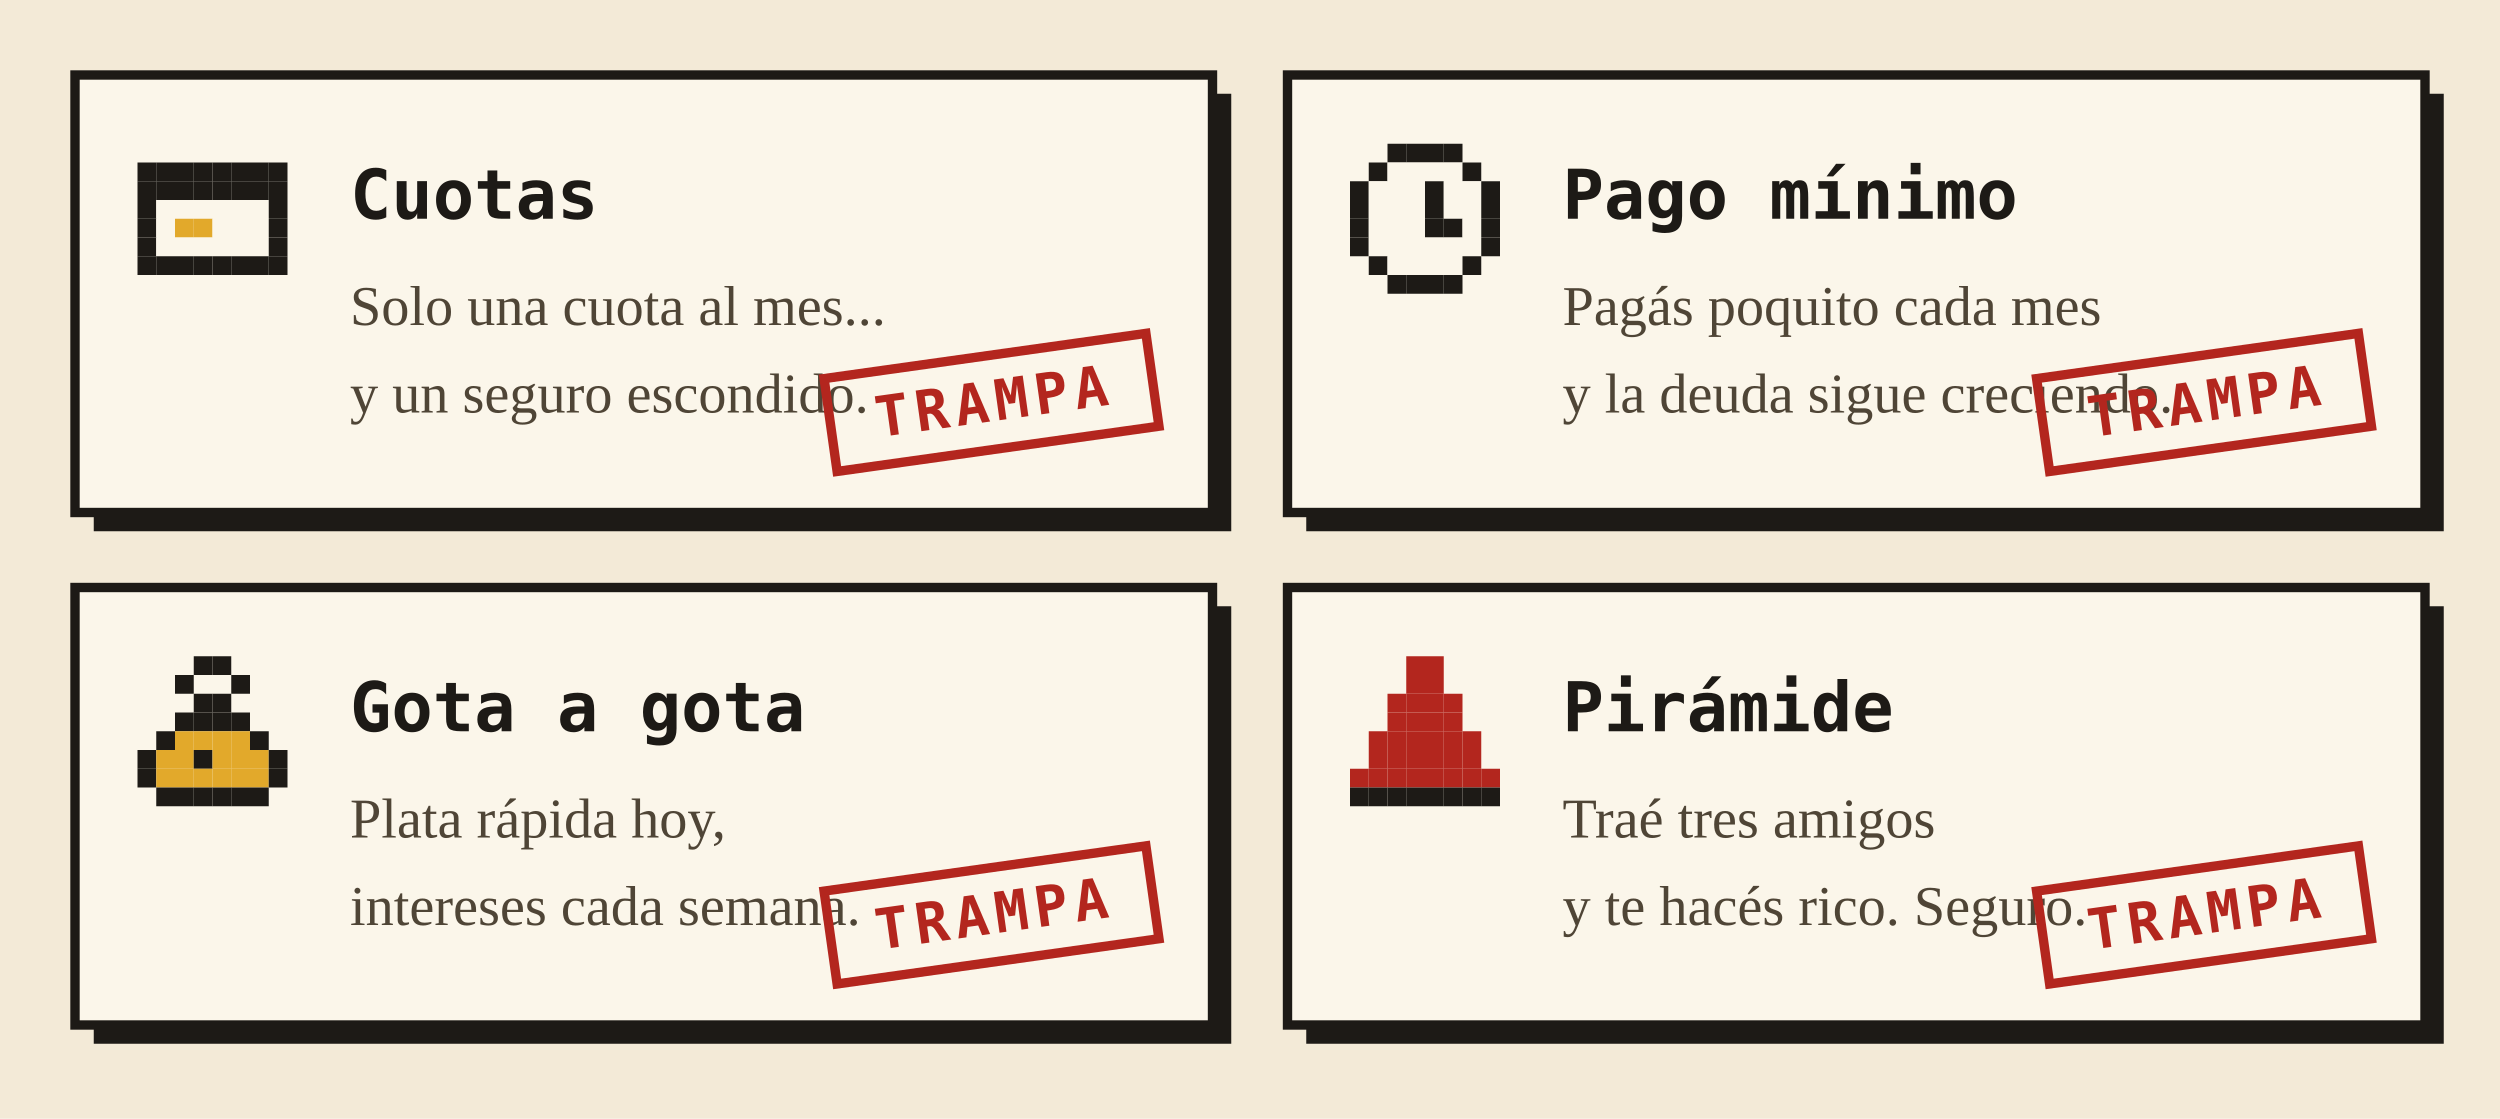
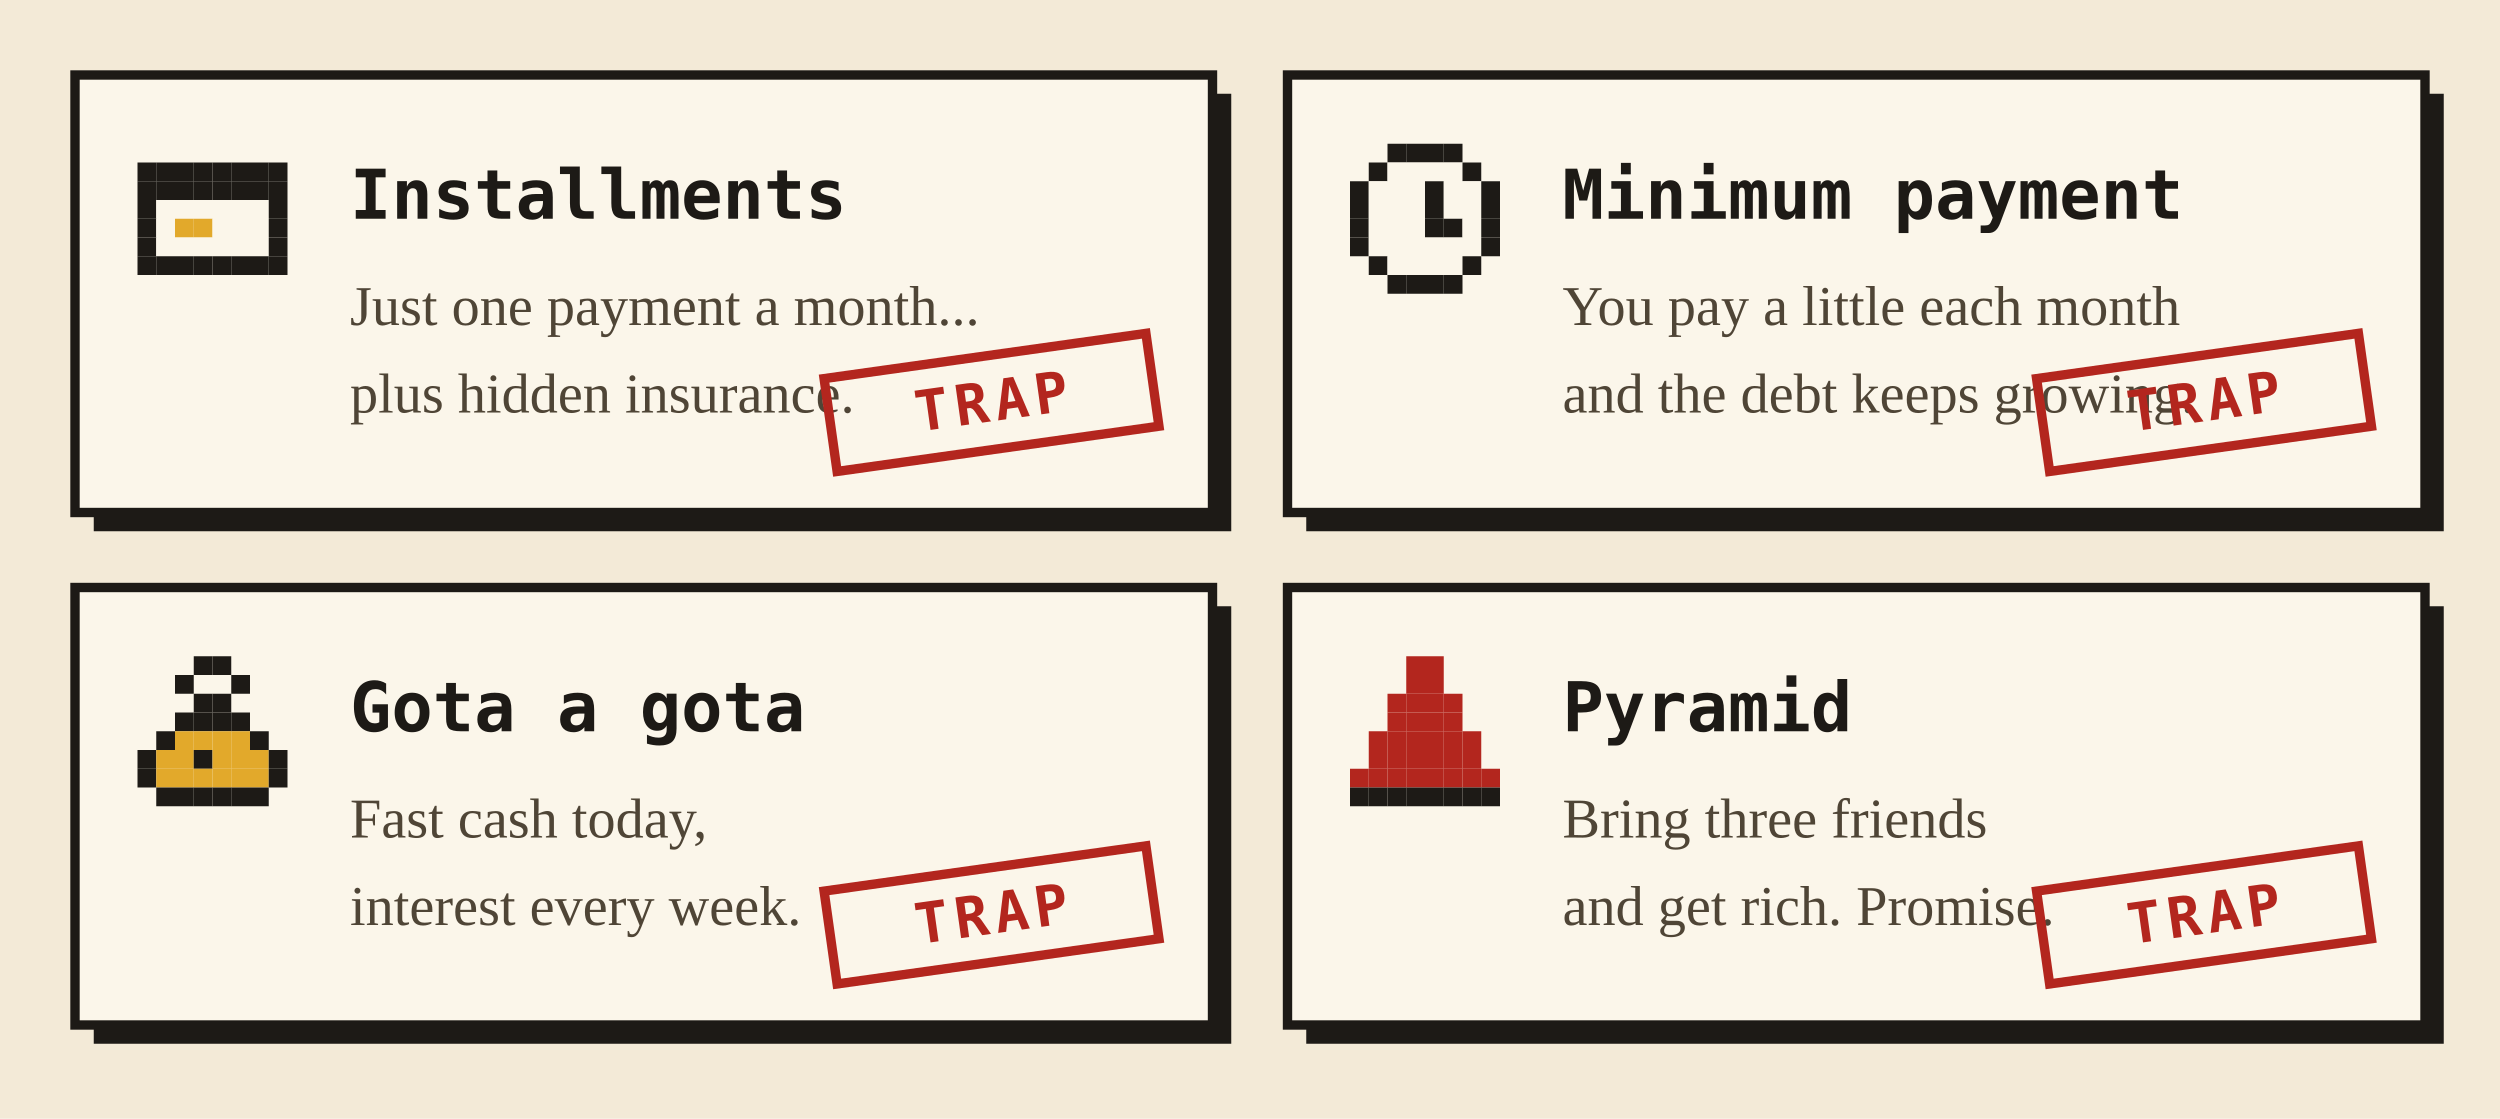
<svg xmlns="http://www.w3.org/2000/svg" viewBox="0 0 800 358" width="800" height="358" role="img" aria-labelledby="t d">
  <style>
    .h { font: 800 30px ui-monospace, "Cascadia Mono", Consolas, Menlo, "DejaVu Sans Mono", monospace; fill: #1d1a16; letter-spacing: 1px; }
    .num { font: 700 18px ui-monospace, "Cascadia Mono", Consolas, Menlo, "DejaVu Sans Mono", monospace; fill: #b3261e; }
    .title { font: 800 56px ui-monospace, "Cascadia Mono", Consolas, Menlo, "DejaVu Sans Mono", monospace; fill: #1d1a16; letter-spacing: 2px; }
    .tagline { font: italic 500 24px Georgia, "Iowan Old Style", "Times New Roman", serif; fill: #4f4536; }
    .event { font: 700 16px ui-monospace, "Cascadia Mono", Consolas, Menlo, "DejaVu Sans Mono", monospace; fill: #fbf6ea; letter-spacing: 1px; }
    .label { font: 800 22px ui-monospace, "Cascadia Mono", Consolas, Menlo, "DejaVu Sans Mono", monospace; fill: #1d1a16; }
    .label-sm { font: 800 20px ui-monospace, "Cascadia Mono", Consolas, Menlo, "DejaVu Sans Mono", monospace; fill: #1d1a16; }
    .detail { font: 500 18px Georgia, "Iowan Old Style", "Times New Roman", serif; fill: #4f4536; }
    .detail-sm { font: 500 16px Georgia, "Iowan Old Style", "Times New Roman", serif; fill: #4f4536; }
    .step { font: 700 14px ui-monospace, "Cascadia Mono", Consolas, Menlo, "DejaVu Sans Mono", monospace; fill: #b3261e; }
    .pct { font: 800 24px ui-monospace, "Cascadia Mono", Consolas, Menlo, "DejaVu Sans Mono", monospace; fill: #b3261e; }
    .stamp { font: 800 18px ui-monospace, "Cascadia Mono", Consolas, Menlo, "DejaVu Sans Mono", monospace; fill: #b3261e; letter-spacing: 2px; }
    .rule { font: 500 18px Georgia, "Iowan Old Style", "Times New Roman", serif; fill: #1d1a16; }
    .strong { font-weight: 700; }
    .blink { animation: blink 1s steps(1) infinite; }
    .bob { animation: bob 1.2s steps(1) infinite; }
    @keyframes blink { 50% { opacity: 0; } }
    @keyframes bob { 50% { transform: translateY(-6px); } }
    .stamp0 { animation: stamp0 8s steps(1) infinite; }
    @keyframes stamp0 { 0% { opacity: 0; } 10% { opacity: 1; } 92% { opacity: 0; } }
    .stamp1 { animation: stamp1 8s steps(1) infinite; }
    @keyframes stamp1 { 0% { opacity: 0; } 28% { opacity: 1; } 92% { opacity: 0; } }
    .stamp2 { animation: stamp2 8s steps(1) infinite; }
    @keyframes stamp2 { 0% { opacity: 0; } 46% { opacity: 1; } 92% { opacity: 0; } }
    .stamp3 { animation: stamp3 8s steps(1) infinite; }
    @keyframes stamp3 { 0% { opacity: 0; } 64% { opacity: 1; } 92% { opacity: 0; } }
    @media (prefers-reduced-motion: reduce) {
      * { animation: none !important; }
      .hide-still { opacity: 0; }
    }
  </style>
  <rect x="0" y="0" width="800" height="358" fill="#f3ead7" />
  <rect x="30" y="30" width="364" height="140" fill="#1d1a16" />
  <rect x="24" y="24" width="364" height="140" fill="#fbf6ea" stroke="#1d1a16" stroke-width="3" />
  <g class="bob" style="animation-delay: 0s">
    <rect x="44" y="52" width="6" height="6" fill="#1d1a16" />
    <rect x="50" y="52" width="6" height="6" fill="#1d1a16" />
    <rect x="56" y="52" width="6" height="6" fill="#1d1a16" />
    <rect x="62" y="52" width="6" height="6" fill="#1d1a16" />
    <rect x="68" y="52" width="6" height="6" fill="#1d1a16" />
    <rect x="74" y="52" width="6" height="6" fill="#1d1a16" />
    <rect x="80" y="52" width="6" height="6" fill="#1d1a16" />
    <rect x="86" y="52" width="6" height="6" fill="#1d1a16" />
    <rect x="44" y="58" width="6" height="6" fill="#1d1a16" />
    <rect x="50" y="58" width="6" height="6" fill="#1d1a16" />
    <rect x="56" y="58" width="6" height="6" fill="#1d1a16" />
    <rect x="62" y="58" width="6" height="6" fill="#1d1a16" />
    <rect x="68" y="58" width="6" height="6" fill="#1d1a16" />
    <rect x="74" y="58" width="6" height="6" fill="#1d1a16" />
    <rect x="80" y="58" width="6" height="6" fill="#1d1a16" />
    <rect x="86" y="58" width="6" height="6" fill="#1d1a16" />
    <rect x="44" y="64" width="6" height="6" fill="#1d1a16" />
    <rect x="50" y="64" width="6" height="6" fill="#fbf6ea" />
    <rect x="56" y="64" width="6" height="6" fill="#fbf6ea" />
    <rect x="62" y="64" width="6" height="6" fill="#fbf6ea" />
    <rect x="68" y="64" width="6" height="6" fill="#fbf6ea" />
    <rect x="74" y="64" width="6" height="6" fill="#fbf6ea" />
    <rect x="80" y="64" width="6" height="6" fill="#fbf6ea" />
    <rect x="86" y="64" width="6" height="6" fill="#1d1a16" />
    <rect x="44" y="70" width="6" height="6" fill="#1d1a16" />
    <rect x="50" y="70" width="6" height="6" fill="#fbf6ea" />
    <rect x="56" y="70" width="6" height="6" fill="#e2a92b" />
    <rect x="62" y="70" width="6" height="6" fill="#e2a92b" />
    <rect x="68" y="70" width="6" height="6" fill="#fbf6ea" />
    <rect x="74" y="70" width="6" height="6" fill="#fbf6ea" />
    <rect x="80" y="70" width="6" height="6" fill="#fbf6ea" />
    <rect x="86" y="70" width="6" height="6" fill="#1d1a16" />
    <rect x="44" y="76" width="6" height="6" fill="#1d1a16" />
    <rect x="50" y="76" width="6" height="6" fill="#fbf6ea" />
    <rect x="56" y="76" width="6" height="6" fill="#fbf6ea" />
    <rect x="62" y="76" width="6" height="6" fill="#fbf6ea" />
    <rect x="68" y="76" width="6" height="6" fill="#fbf6ea" />
    <rect x="74" y="76" width="6" height="6" fill="#fbf6ea" />
    <rect x="80" y="76" width="6" height="6" fill="#fbf6ea" />
    <rect x="86" y="76" width="6" height="6" fill="#1d1a16" />
    <rect x="44" y="82" width="6" height="6" fill="#1d1a16" />
    <rect x="50" y="82" width="6" height="6" fill="#1d1a16" />
    <rect x="56" y="82" width="6" height="6" fill="#1d1a16" />
    <rect x="62" y="82" width="6" height="6" fill="#1d1a16" />
    <rect x="68" y="82" width="6" height="6" fill="#1d1a16" />
    <rect x="74" y="82" width="6" height="6" fill="#1d1a16" />
    <rect x="80" y="82" width="6" height="6" fill="#1d1a16" />
    <rect x="86" y="82" width="6" height="6" fill="#1d1a16" />
  </g>
-   <text class="label" x="112" y="70">Cuotas</text>
-   <text class="detail" x="112" y="104">Solo una cuota al mes...</text>
-   <text class="detail" x="112" y="132">y un seguro escondido.</text>
+   <text class="label" x="112" y="70">Installments</text>
+   <text class="detail" x="112" y="104">Just one payment a month...</text>
+   <text class="detail" x="112" y="132">plus hidden insurance.</text>
  <g class="stamp0" transform="rotate(-8 316 134)">
    <rect x="266" y="114" width="104" height="30" fill="none" stroke="#b3261e" stroke-width="3" />
-     <text class="stamp" x="318" y="135" text-anchor="middle">TRAMPA</text>
+     <text class="stamp" x="318" y="135" text-anchor="middle">TRAP</text>
  </g>
  <rect x="418" y="30" width="364" height="140" fill="#1d1a16" />
  <rect x="412" y="24" width="364" height="140" fill="#fbf6ea" stroke="#1d1a16" stroke-width="3" />
  <g class="bob" style="animation-delay: 0.3s">
    <rect x="444" y="46" width="6" height="6" fill="#1d1a16" />
    <rect x="450" y="46" width="6" height="6" fill="#1d1a16" />
    <rect x="456" y="46" width="6" height="6" fill="#1d1a16" />
    <rect x="462" y="46" width="6" height="6" fill="#1d1a16" />
    <rect x="438" y="52" width="6" height="6" fill="#1d1a16" />
    <rect x="444" y="52" width="6" height="6" fill="#fbf6ea" />
    <rect x="450" y="52" width="6" height="6" fill="#fbf6ea" />
    <rect x="456" y="52" width="6" height="6" fill="#fbf6ea" />
    <rect x="462" y="52" width="6" height="6" fill="#fbf6ea" />
    <rect x="468" y="52" width="6" height="6" fill="#1d1a16" />
    <rect x="432" y="58" width="6" height="6" fill="#1d1a16" />
    <rect x="438" y="58" width="6" height="6" fill="#fbf6ea" />
    <rect x="444" y="58" width="6" height="6" fill="#fbf6ea" />
    <rect x="450" y="58" width="6" height="6" fill="#fbf6ea" />
    <rect x="456" y="58" width="6" height="6" fill="#1d1a16" />
    <rect x="462" y="58" width="6" height="6" fill="#fbf6ea" />
    <rect x="468" y="58" width="6" height="6" fill="#fbf6ea" />
    <rect x="474" y="58" width="6" height="6" fill="#1d1a16" />
    <rect x="432" y="64" width="6" height="6" fill="#1d1a16" />
    <rect x="438" y="64" width="6" height="6" fill="#fbf6ea" />
    <rect x="444" y="64" width="6" height="6" fill="#fbf6ea" />
    <rect x="450" y="64" width="6" height="6" fill="#fbf6ea" />
    <rect x="456" y="64" width="6" height="6" fill="#1d1a16" />
    <rect x="462" y="64" width="6" height="6" fill="#fbf6ea" />
    <rect x="468" y="64" width="6" height="6" fill="#fbf6ea" />
    <rect x="474" y="64" width="6" height="6" fill="#1d1a16" />
    <rect x="432" y="70" width="6" height="6" fill="#1d1a16" />
    <rect x="438" y="70" width="6" height="6" fill="#fbf6ea" />
    <rect x="444" y="70" width="6" height="6" fill="#fbf6ea" />
    <rect x="450" y="70" width="6" height="6" fill="#fbf6ea" />
    <rect x="456" y="70" width="6" height="6" fill="#1d1a16" />
    <rect x="462" y="70" width="6" height="6" fill="#1d1a16" />
    <rect x="468" y="70" width="6" height="6" fill="#fbf6ea" />
    <rect x="474" y="70" width="6" height="6" fill="#1d1a16" />
    <rect x="432" y="76" width="6" height="6" fill="#1d1a16" />
    <rect x="438" y="76" width="6" height="6" fill="#fbf6ea" />
    <rect x="444" y="76" width="6" height="6" fill="#fbf6ea" />
    <rect x="450" y="76" width="6" height="6" fill="#fbf6ea" />
    <rect x="456" y="76" width="6" height="6" fill="#fbf6ea" />
    <rect x="462" y="76" width="6" height="6" fill="#fbf6ea" />
    <rect x="468" y="76" width="6" height="6" fill="#fbf6ea" />
    <rect x="474" y="76" width="6" height="6" fill="#1d1a16" />
    <rect x="438" y="82" width="6" height="6" fill="#1d1a16" />
    <rect x="444" y="82" width="6" height="6" fill="#fbf6ea" />
    <rect x="450" y="82" width="6" height="6" fill="#fbf6ea" />
    <rect x="456" y="82" width="6" height="6" fill="#fbf6ea" />
    <rect x="462" y="82" width="6" height="6" fill="#fbf6ea" />
    <rect x="468" y="82" width="6" height="6" fill="#1d1a16" />
    <rect x="444" y="88" width="6" height="6" fill="#1d1a16" />
    <rect x="450" y="88" width="6" height="6" fill="#1d1a16" />
    <rect x="456" y="88" width="6" height="6" fill="#1d1a16" />
    <rect x="462" y="88" width="6" height="6" fill="#1d1a16" />
  </g>
-   <text class="label" x="500" y="70">Pago mínimo</text>
-   <text class="detail" x="500" y="104">Pagás poquito cada mes</text>
-   <text class="detail" x="500" y="132">y la deuda sigue creciendo.</text>
+   <text class="label" x="500" y="70">Minimum payment</text>
+   <text class="detail" x="500" y="104">You pay a little each month</text>
+   <text class="detail" x="500" y="132">and the debt keeps growing.</text>
  <g class="stamp1" transform="rotate(-8 704 134)">
    <rect x="654" y="114" width="104" height="30" fill="none" stroke="#b3261e" stroke-width="3" />
-     <text class="stamp" x="706" y="135" text-anchor="middle">TRAMPA</text>
+     <text class="stamp" x="706" y="135" text-anchor="middle">TRAP</text>
  </g>
  <rect x="30" y="194" width="364" height="140" fill="#1d1a16" />
  <rect x="24" y="188" width="364" height="140" fill="#fbf6ea" stroke="#1d1a16" stroke-width="3" />
  <g class="bob" style="animation-delay: 0.6s">
    <rect x="62" y="210" width="6" height="6" fill="#1d1a16" />
    <rect x="68" y="210" width="6" height="6" fill="#1d1a16" />
    <rect x="56" y="216" width="6" height="6" fill="#1d1a16" />
    <rect x="74" y="216" width="6" height="6" fill="#1d1a16" />
    <rect x="62" y="222" width="6" height="6" fill="#1d1a16" />
    <rect x="68" y="222" width="6" height="6" fill="#1d1a16" />
    <rect x="56" y="228" width="6" height="6" fill="#1d1a16" />
    <rect x="62" y="228" width="6" height="6" fill="#1d1a16" />
    <rect x="68" y="228" width="6" height="6" fill="#1d1a16" />
    <rect x="74" y="228" width="6" height="6" fill="#1d1a16" />
    <rect x="50" y="234" width="6" height="6" fill="#1d1a16" />
    <rect x="56" y="234" width="6" height="6" fill="#e2a92b" />
    <rect x="62" y="234" width="6" height="6" fill="#e2a92b" />
    <rect x="68" y="234" width="6" height="6" fill="#e2a92b" />
    <rect x="74" y="234" width="6" height="6" fill="#e2a92b" />
    <rect x="80" y="234" width="6" height="6" fill="#1d1a16" />
    <rect x="44" y="240" width="6" height="6" fill="#1d1a16" />
    <rect x="50" y="240" width="6" height="6" fill="#e2a92b" />
    <rect x="56" y="240" width="6" height="6" fill="#e2a92b" />
    <rect x="62" y="240" width="6" height="6" fill="#1d1a16" />
    <rect x="68" y="240" width="6" height="6" fill="#e2a92b" />
    <rect x="74" y="240" width="6" height="6" fill="#e2a92b" />
    <rect x="80" y="240" width="6" height="6" fill="#e2a92b" />
    <rect x="86" y="240" width="6" height="6" fill="#1d1a16" />
    <rect x="44" y="246" width="6" height="6" fill="#1d1a16" />
    <rect x="50" y="246" width="6" height="6" fill="#e2a92b" />
    <rect x="56" y="246" width="6" height="6" fill="#e2a92b" />
    <rect x="62" y="246" width="6" height="6" fill="#e2a92b" />
    <rect x="68" y="246" width="6" height="6" fill="#e2a92b" />
    <rect x="74" y="246" width="6" height="6" fill="#e2a92b" />
    <rect x="80" y="246" width="6" height="6" fill="#e2a92b" />
    <rect x="86" y="246" width="6" height="6" fill="#1d1a16" />
    <rect x="50" y="252" width="6" height="6" fill="#1d1a16" />
    <rect x="56" y="252" width="6" height="6" fill="#1d1a16" />
    <rect x="62" y="252" width="6" height="6" fill="#1d1a16" />
    <rect x="68" y="252" width="6" height="6" fill="#1d1a16" />
    <rect x="74" y="252" width="6" height="6" fill="#1d1a16" />
    <rect x="80" y="252" width="6" height="6" fill="#1d1a16" />
  </g>
  <text class="label" x="112" y="234">Gota a gota</text>
-   <text class="detail" x="112" y="268">Plata rápida hoy,</text>
-   <text class="detail" x="112" y="296">intereses cada semana.</text>
+   <text class="detail" x="112" y="268">Fast cash today,</text>
+   <text class="detail" x="112" y="296">interest every week.</text>
  <g class="stamp2" transform="rotate(-8 316 298)">
    <rect x="266" y="278" width="104" height="30" fill="none" stroke="#b3261e" stroke-width="3" />
-     <text class="stamp" x="318" y="299" text-anchor="middle">TRAMPA</text>
+     <text class="stamp" x="318" y="299" text-anchor="middle">TRAP</text>
  </g>
  <rect x="418" y="194" width="364" height="140" fill="#1d1a16" />
  <rect x="412" y="188" width="364" height="140" fill="#fbf6ea" stroke="#1d1a16" stroke-width="3" />
  <g class="bob" style="animation-delay: 0.9s">
    <rect x="450" y="210" width="6" height="6" fill="#b3261e" />
    <rect x="456" y="210" width="6" height="6" fill="#b3261e" />
    <rect x="450" y="216" width="6" height="6" fill="#b3261e" />
    <rect x="456" y="216" width="6" height="6" fill="#b3261e" />
    <rect x="444" y="222" width="6" height="6" fill="#b3261e" />
    <rect x="450" y="222" width="6" height="6" fill="#b3261e" />
    <rect x="456" y="222" width="6" height="6" fill="#b3261e" />
    <rect x="462" y="222" width="6" height="6" fill="#b3261e" />
    <rect x="444" y="228" width="6" height="6" fill="#b3261e" />
    <rect x="450" y="228" width="6" height="6" fill="#b3261e" />
    <rect x="456" y="228" width="6" height="6" fill="#b3261e" />
    <rect x="462" y="228" width="6" height="6" fill="#b3261e" />
    <rect x="438" y="234" width="6" height="6" fill="#b3261e" />
    <rect x="444" y="234" width="6" height="6" fill="#b3261e" />
    <rect x="450" y="234" width="6" height="6" fill="#b3261e" />
    <rect x="456" y="234" width="6" height="6" fill="#b3261e" />
    <rect x="462" y="234" width="6" height="6" fill="#b3261e" />
    <rect x="468" y="234" width="6" height="6" fill="#b3261e" />
    <rect x="438" y="240" width="6" height="6" fill="#b3261e" />
    <rect x="444" y="240" width="6" height="6" fill="#b3261e" />
    <rect x="450" y="240" width="6" height="6" fill="#b3261e" />
    <rect x="456" y="240" width="6" height="6" fill="#b3261e" />
    <rect x="462" y="240" width="6" height="6" fill="#b3261e" />
    <rect x="468" y="240" width="6" height="6" fill="#b3261e" />
    <rect x="432" y="246" width="6" height="6" fill="#b3261e" />
    <rect x="438" y="246" width="6" height="6" fill="#b3261e" />
    <rect x="444" y="246" width="6" height="6" fill="#b3261e" />
    <rect x="450" y="246" width="6" height="6" fill="#b3261e" />
    <rect x="456" y="246" width="6" height="6" fill="#b3261e" />
    <rect x="462" y="246" width="6" height="6" fill="#b3261e" />
    <rect x="468" y="246" width="6" height="6" fill="#b3261e" />
    <rect x="474" y="246" width="6" height="6" fill="#b3261e" />
    <rect x="432" y="252" width="6" height="6" fill="#1d1a16" />
    <rect x="438" y="252" width="6" height="6" fill="#1d1a16" />
    <rect x="444" y="252" width="6" height="6" fill="#1d1a16" />
    <rect x="450" y="252" width="6" height="6" fill="#1d1a16" />
    <rect x="456" y="252" width="6" height="6" fill="#1d1a16" />
    <rect x="462" y="252" width="6" height="6" fill="#1d1a16" />
    <rect x="468" y="252" width="6" height="6" fill="#1d1a16" />
    <rect x="474" y="252" width="6" height="6" fill="#1d1a16" />
  </g>
-   <text class="label" x="500" y="234">Pirámide</text>
-   <text class="detail" x="500" y="268">Traé tres amigos</text>
-   <text class="detail" x="500" y="296">y te hacés rico. Seguro.</text>
+   <text class="label" x="500" y="234">Pyramid</text>
+   <text class="detail" x="500" y="268">Bring three friends</text>
+   <text class="detail" x="500" y="296">and get rich. Promise.</text>
  <g class="stamp3" transform="rotate(-8 704 298)">
    <rect x="654" y="278" width="104" height="30" fill="none" stroke="#b3261e" stroke-width="3" />
-     <text class="stamp" x="706" y="299" text-anchor="middle">TRAMPA</text>
+     <text class="stamp" x="706" y="299" text-anchor="middle">TRAP</text>
  </g>
</svg>
